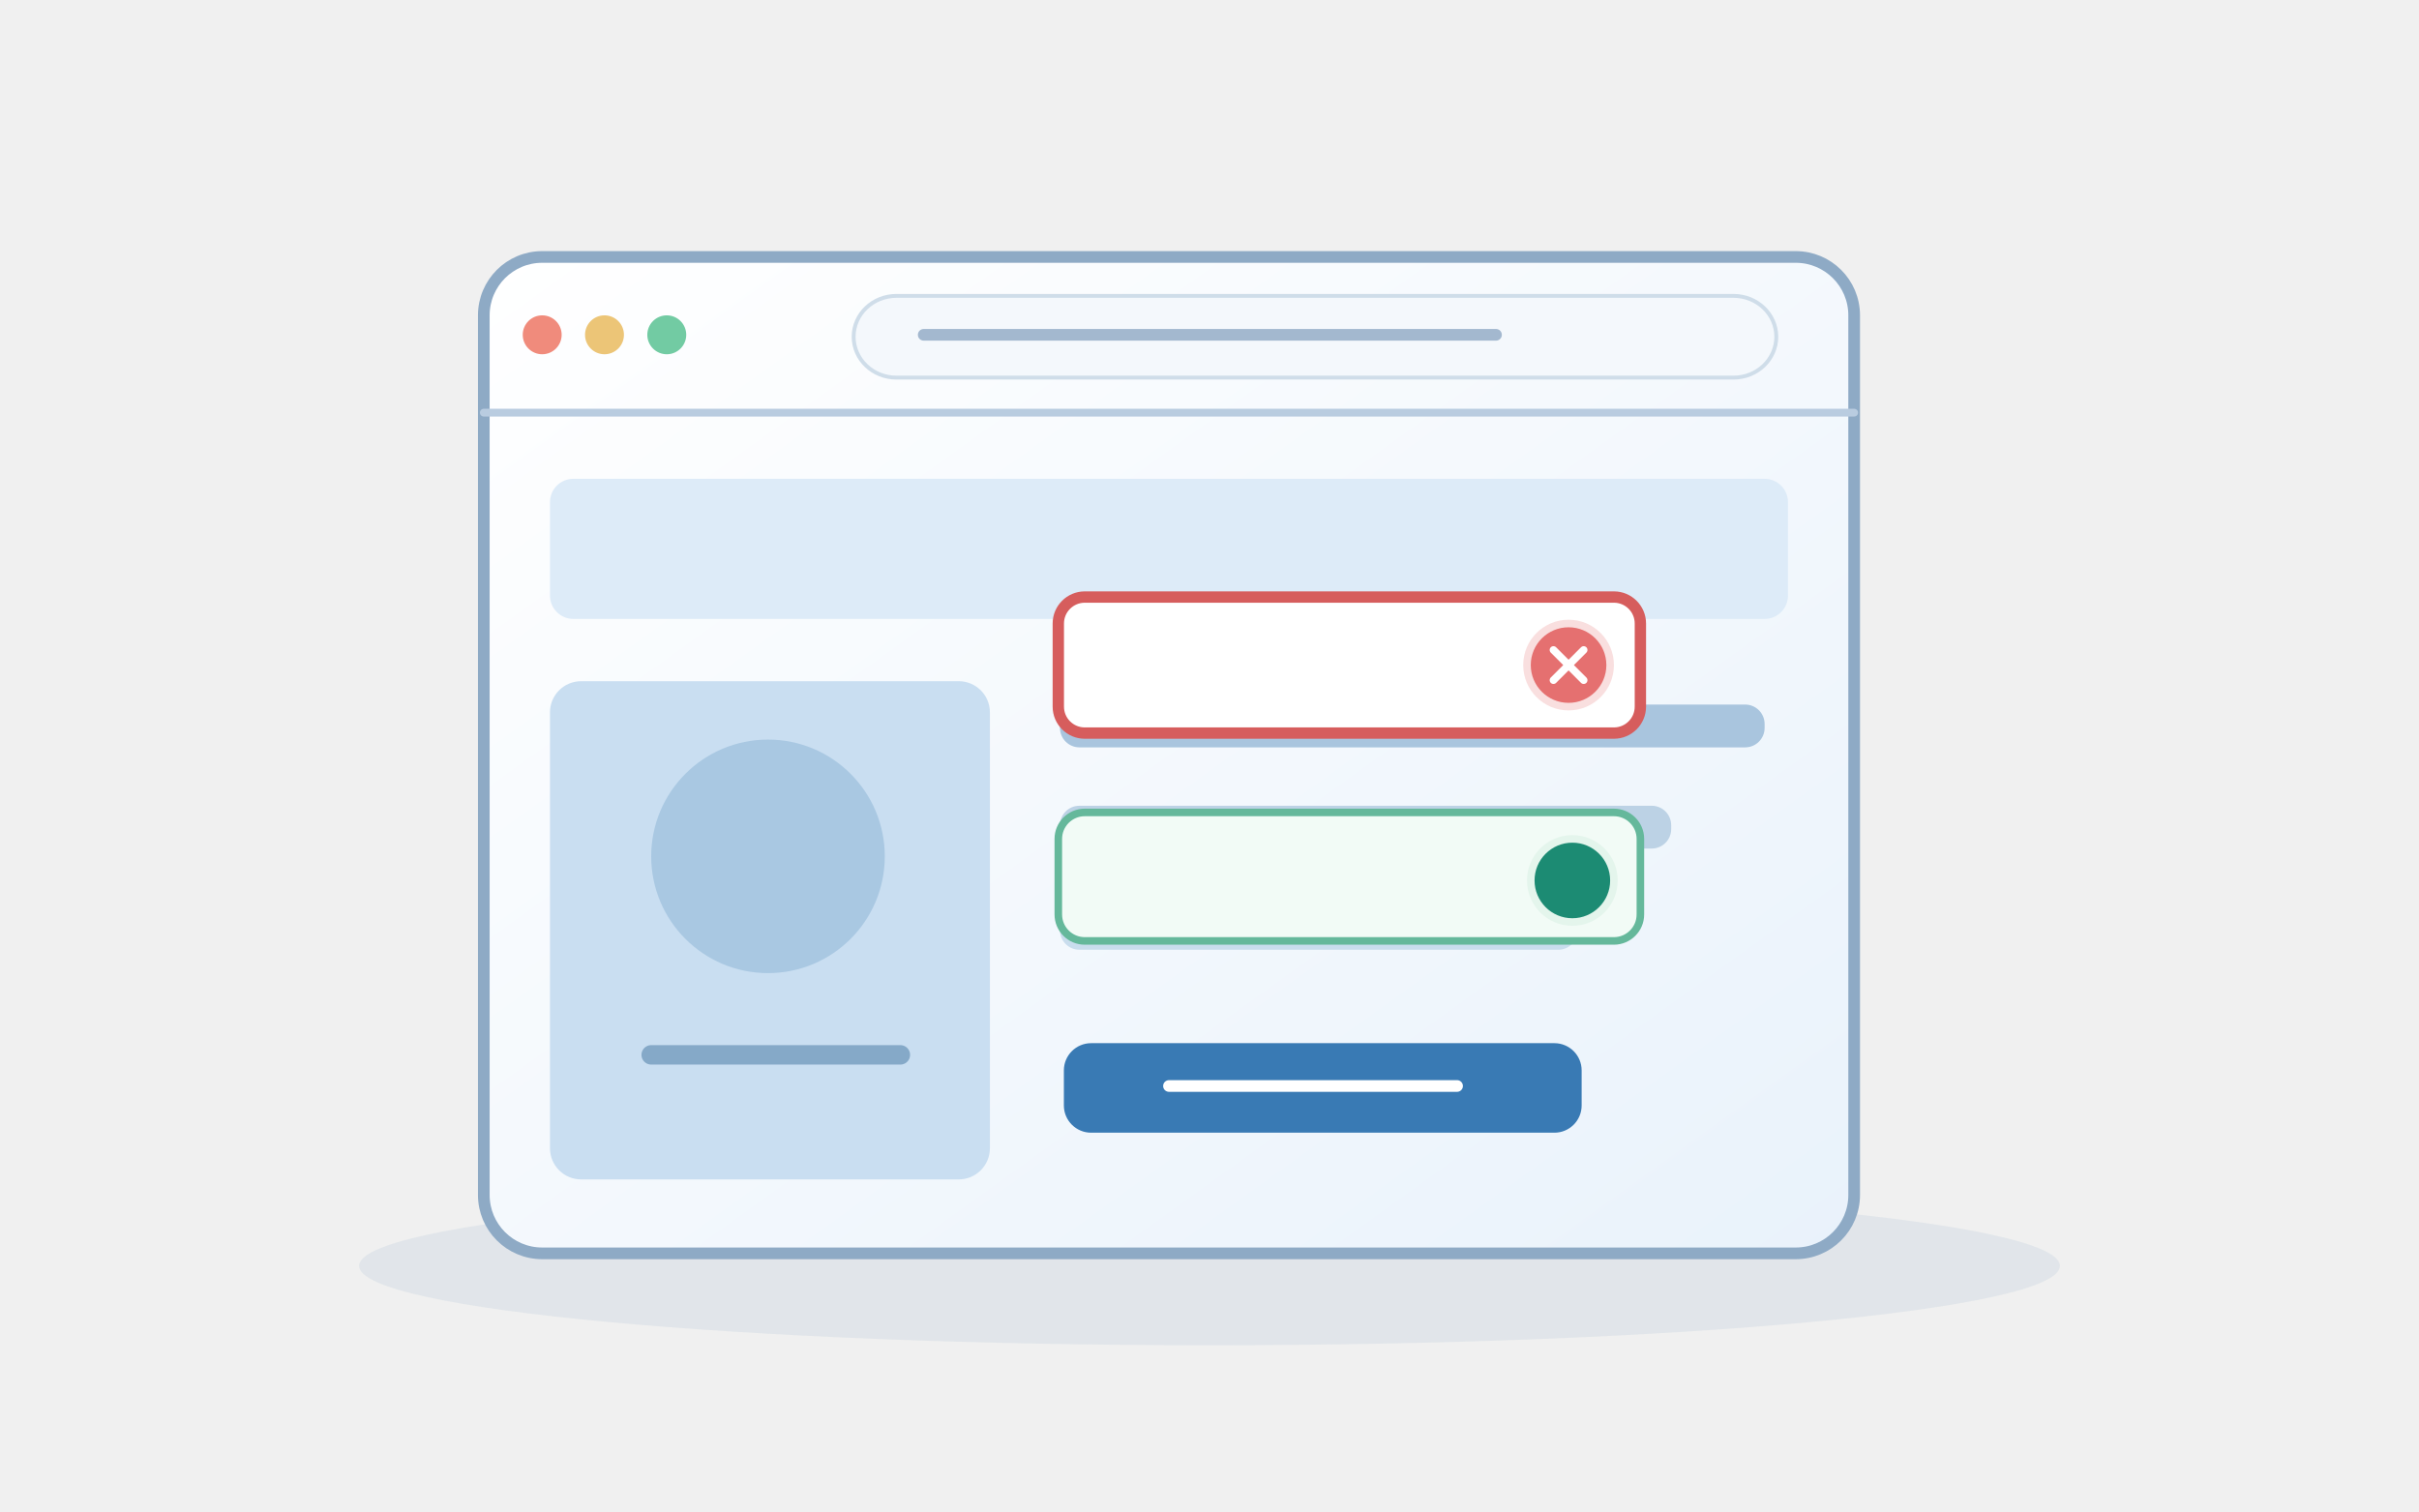
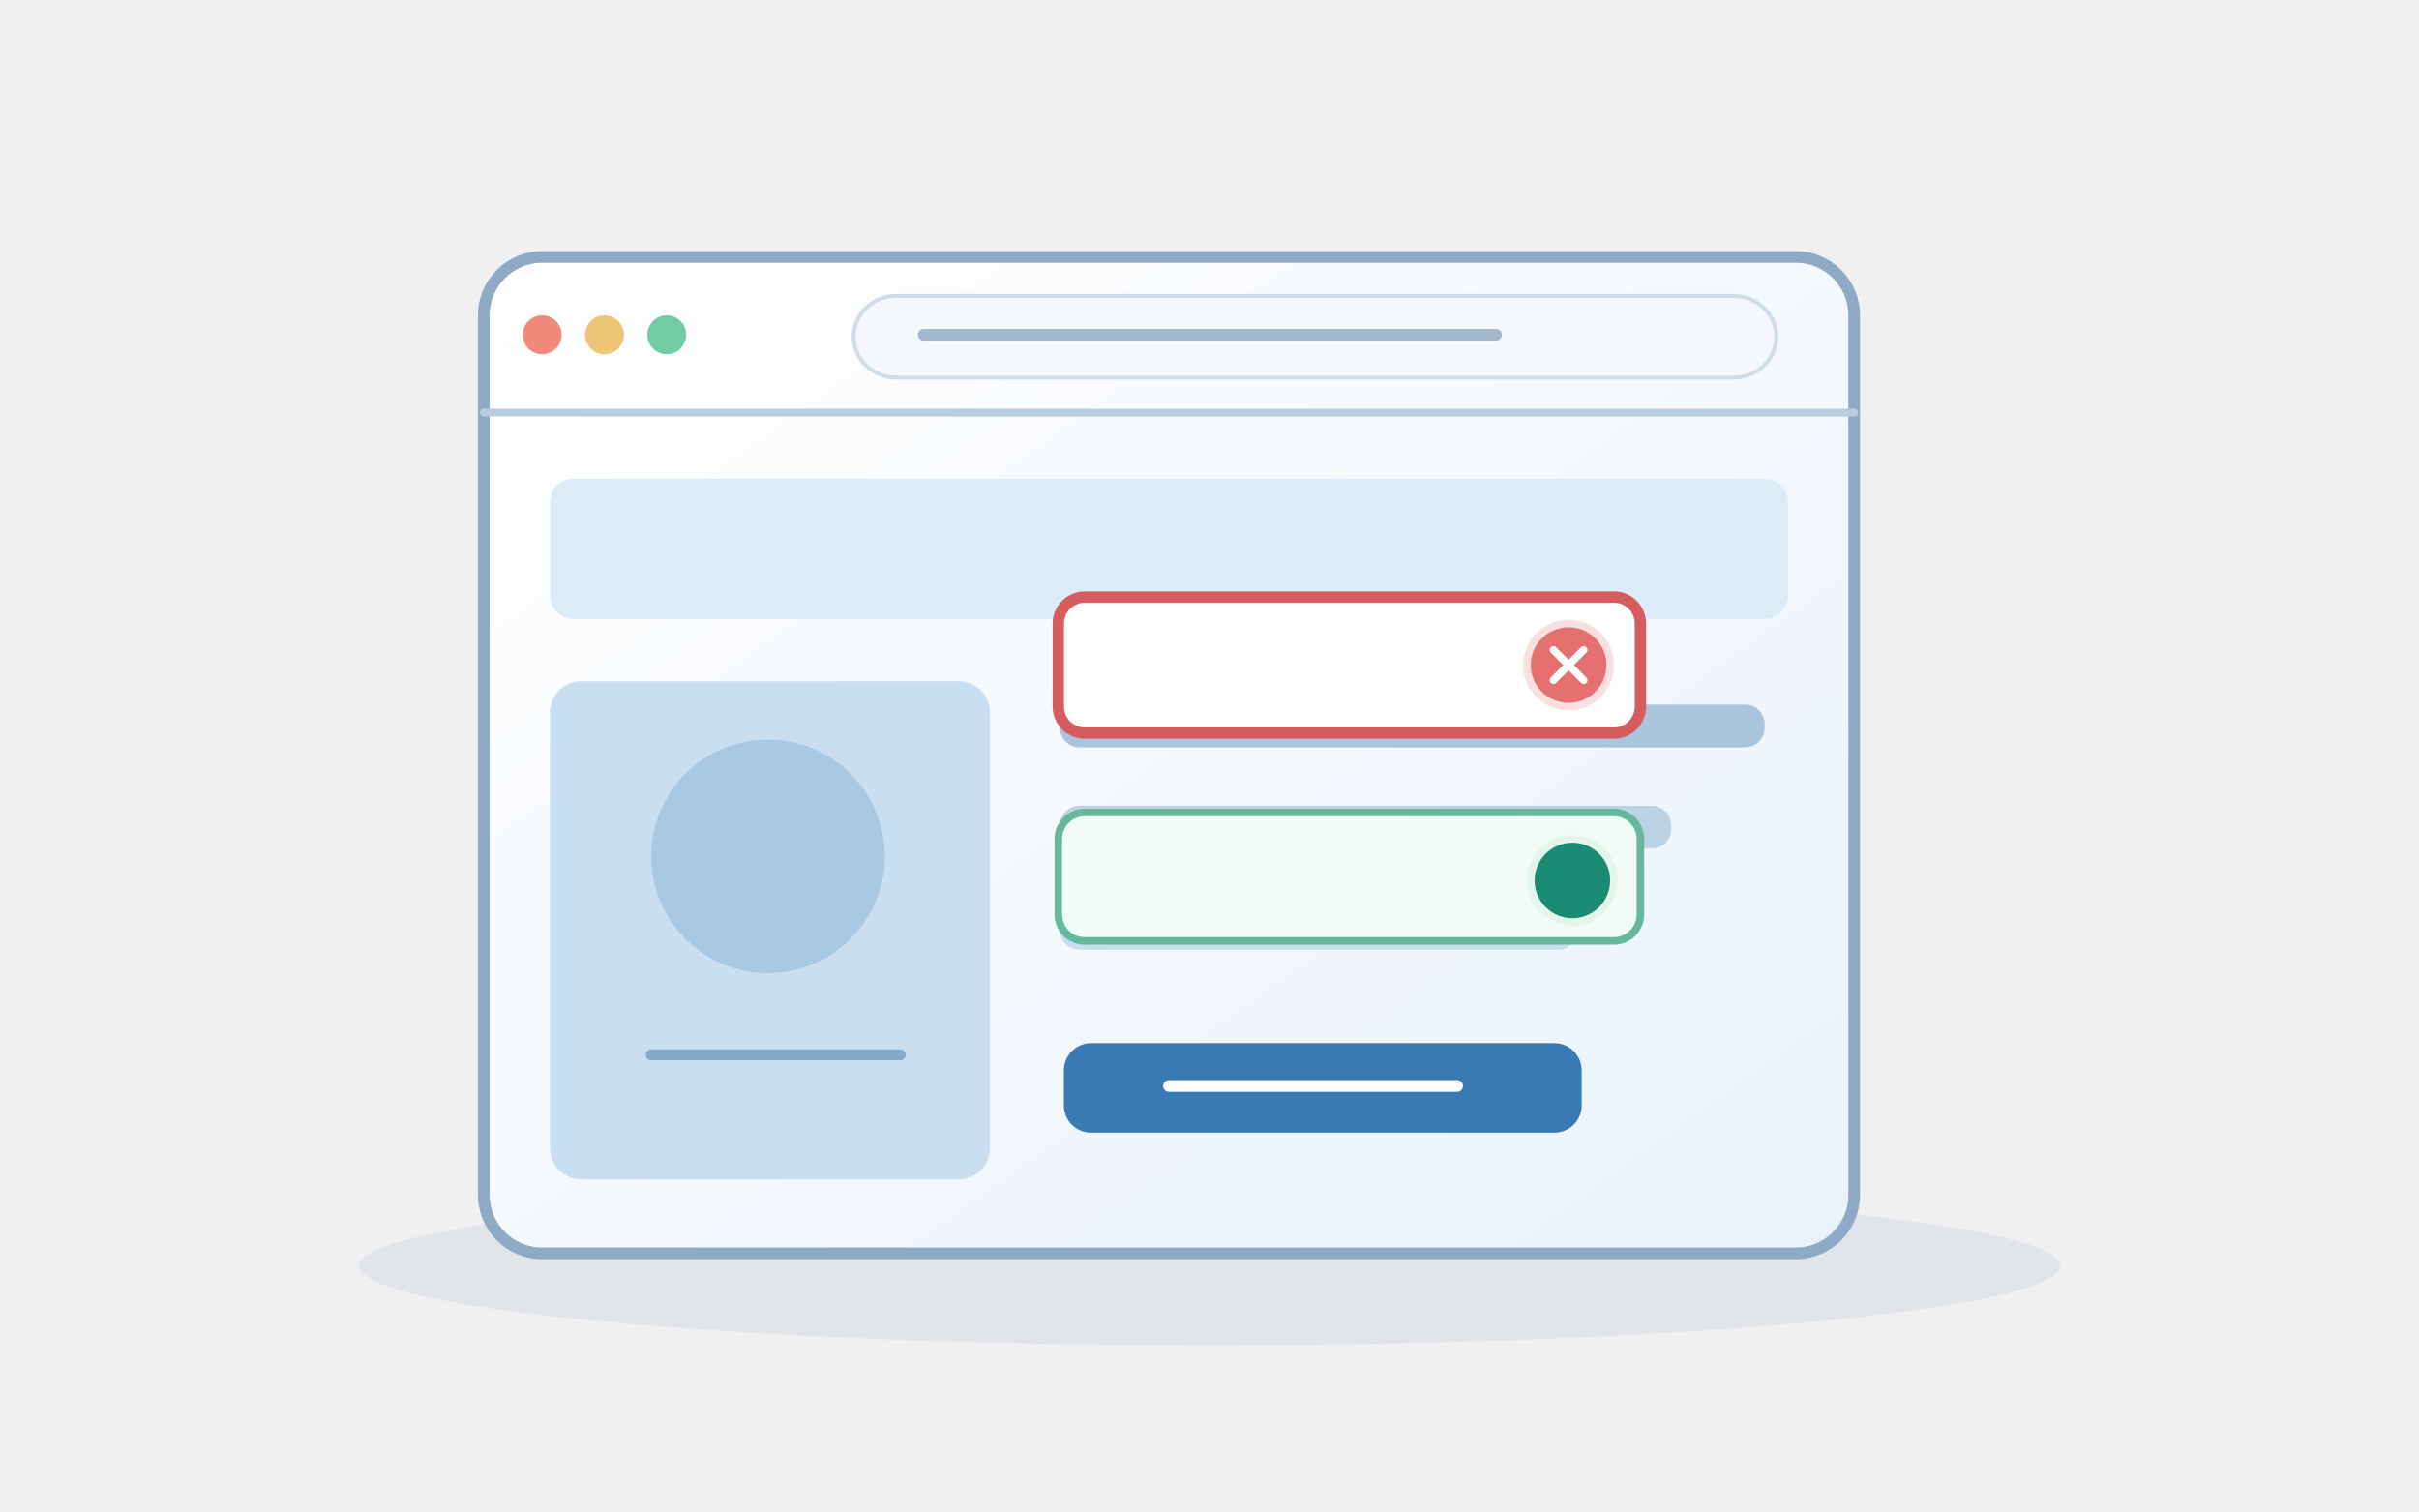
<svg xmlns="http://www.w3.org/2000/svg" width="640" height="400" viewBox="0 0 640 400" preserveAspectRatio="xMidYMid meet" role="img" aria-labelledby="web-form-validation-title web-form-validation-desc" data-tl-illustration-id="web-form-validation" data-design-version="1" data-category="Web">
  <defs>
    <linearGradient id="metal" x2=".75" y2="1">
      <stop stop-color="#EEF5FB" />
      <stop offset=".55" stop-color="#C1D2E3" />
      <stop offset="1" stop-color="#A4BBD1" />
    </linearGradient>
    <linearGradient id="pcb" x2=".9" y2=".9">
      <stop stop-color="#2A927B" />
      <stop offset="1" stop-color="#125B50" />
    </linearGradient>
    <linearGradient id="core" x2="1" y2="1">
      <stop stop-color="#71C9F1" />
      <stop offset=".55" stop-color="#3279B4" />
      <stop offset="1" stop-color="#193D75" />
    </linearGradient>
    <linearGradient id="silicon" x2=".8" y2="1">
      <stop stop-color="#EBF3FB" />
      <stop offset="1" stop-color="#9EB9D0" />
    </linearGradient>
    <linearGradient id="rack" x2="1" y2="1">
      <stop stop-color="#8EB3D0" />
      <stop offset="1" stop-color="#557B9E" />
    </linearGradient>
    <linearGradient id="database" x2="1" y2="1">
      <stop stop-color="#EAF8FF" />
      <stop offset=".55" stop-color="#9BCCEA" />
      <stop offset="1" stop-color="#69A8D6" />
    </linearGradient>
    <linearGradient id="browser" x2="1" y2="1">
      <stop stop-color="#FFFFFF" />
      <stop offset="1" stop-color="#E9F2FB" />
    </linearGradient>
    <linearGradient id="shield" x2=".85" y2="1">
      <stop stop-color="#60C5AC" />
      <stop offset="1" stop-color="#1B8577" />
    </linearGradient>
    <linearGradient id="cloud" x2="1" y2="1">
      <stop stop-color="#FBFDFF" />
      <stop offset="1" stop-color="#CFE5F8" />
    </linearGradient>
    <linearGradient id="disc" x2="1" y2="1">
      <stop stop-color="#F9FCFF" />
      <stop offset=".55" stop-color="#94B5D1" />
      <stop offset="1" stop-color="#D9E7F3" />
    </linearGradient>
    <linearGradient id="globe" x2="1" y2="1">
      <stop stop-color="#F1FAFF" />
      <stop offset="1" stop-color="#9BC9EC" />
    </linearGradient>
    <filter id="shadow" x="-25%" y="-28%" width="150%" height="165%">
      <feDropShadow dx="0" dy="8" stdDeviation="7" flood-color="#4B7197" flood-opacity=".22" />
    </filter>
  </defs>
  <g font-family="-apple-system,BlinkMacSystemFont,Inter,Arial,sans-serif" data-motif="illustration-main">
    <ellipse cx="320" cy="335" rx="225" ry="21" fill="#7A9DBF" opacity=".13" />
    <g transform="translate(128 68) scale(1.03)">
      <g data-motif="browser-window">
        <rect x="0" y="0" width="352" height="256" rx="15" fill="url(#browser)" stroke="#8EAAC5" stroke-width="3" />
        <path d="M0 40H352" fill="none" stroke="#B9CCE0" stroke-width="2" stroke-linecap="round" stroke-linejoin="round" />
        <circle cx="15" cy="20" r="5" fill="#F08B7C" stroke="none" stroke-width="0" />
        <circle cx="31" cy="20" r="5" fill="#ECC577" stroke="none" stroke-width="0" />
        <circle cx="47" cy="20" r="5" fill="#72CBA3" stroke="none" stroke-width="0" />
        <rect x="95" y="10" width="237" height="21" rx="11" fill="#F4F8FC" stroke="#CFDDE9" stroke-width="1" />
        <path d="M113 20H260" fill="none" stroke="#A3B8CF" stroke-width="3" stroke-linecap="round" stroke-linejoin="round" />
        <rect x="17" y="57" width="318" height="36" rx="6" fill="#DDEBF8" stroke="none" stroke-width="0" />
        <rect x="17" y="109" width="113" height="128" rx="8" fill="#C9DEF1" stroke="none" stroke-width="0" />
        <circle cx="73" cy="154" r="30" fill="#A9C8E2" stroke="none" stroke-width="0" />
-         <path d="M43 205H107" fill="none" stroke="#85A9C8" stroke-width="5" stroke-linecap="round" stroke-linejoin="round" />
+         <path d="M43 205H107" fill="none" stroke="#85A9C8" stroke-width="2.8" stroke-linecap="round" stroke-linejoin="round" />
        <rect x="148" y="115" width="181" height="11" rx="5" fill="#A9C5DE" stroke="none" stroke-width="0" />
        <rect x="148" y="141" width="157" height="11" rx="5" fill="#BCD2E5" stroke="none" stroke-width="0" />
        <rect x="148" y="167" width="133" height="11" rx="5" fill="#C9DDED" stroke="none" stroke-width="0" />
        <rect x="149" y="202" width="133" height="23" rx="7" fill="#397AB4" stroke="none" stroke-width="0" />
        <path d="M176 213H250" fill="none" stroke="#FFFFFF" stroke-width="3" stroke-linecap="round" stroke-linejoin="round" />
      </g>
    </g>
    <rect x="280" y="158" width="154" height="36" rx="7" fill="#FFFFFF" stroke="#D65D5D" stroke-width="3" />
    <circle cx="415" cy="176" r="11" fill="#E57070" stroke="#F9DFDF" stroke-width="2" />
    <path d="M411 172L419 180M419 172L411 180" fill="none" stroke="#FFFFFF" stroke-width="2" stroke-linecap="round" stroke-linejoin="round" />
    <rect x="280" y="215" width="154" height="34" rx="7" fill="#F2FBF6" stroke="#65B89B" stroke-width="2" />
    <circle cx="416" cy="233" r="11" fill="#1C8B73" stroke="#E4F5EC" stroke-width="2" />
  </g>
</svg>
